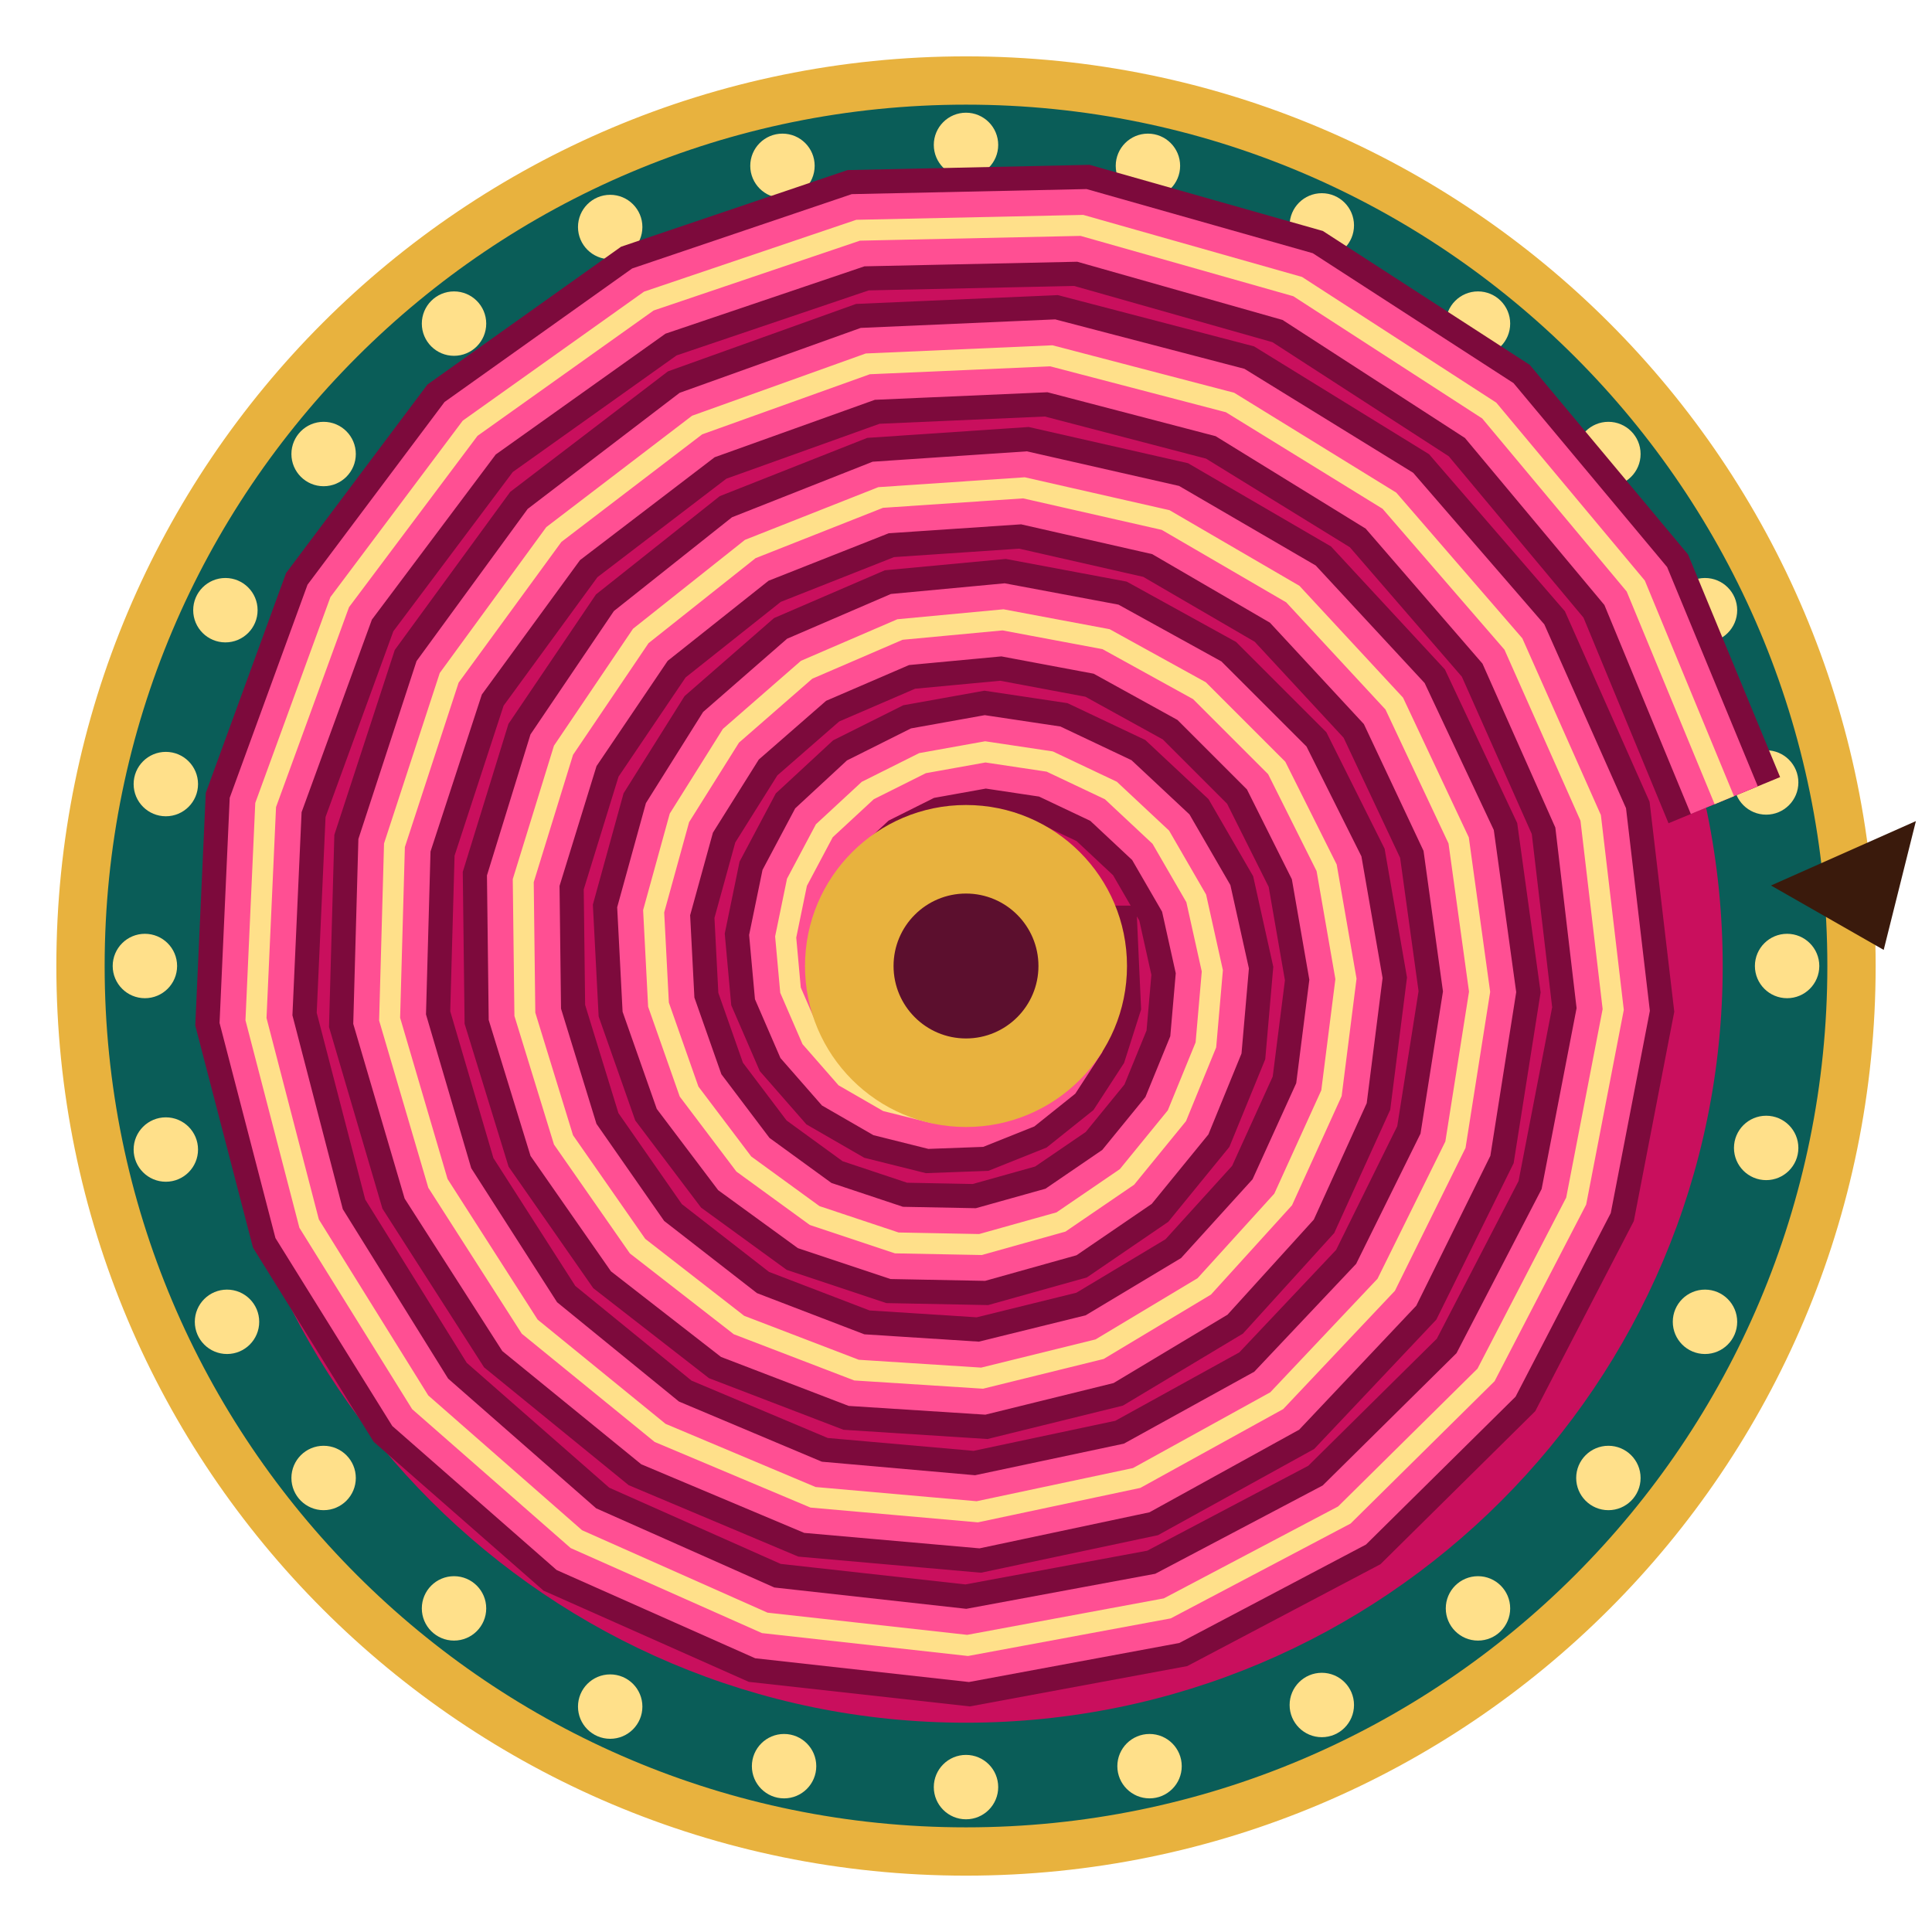
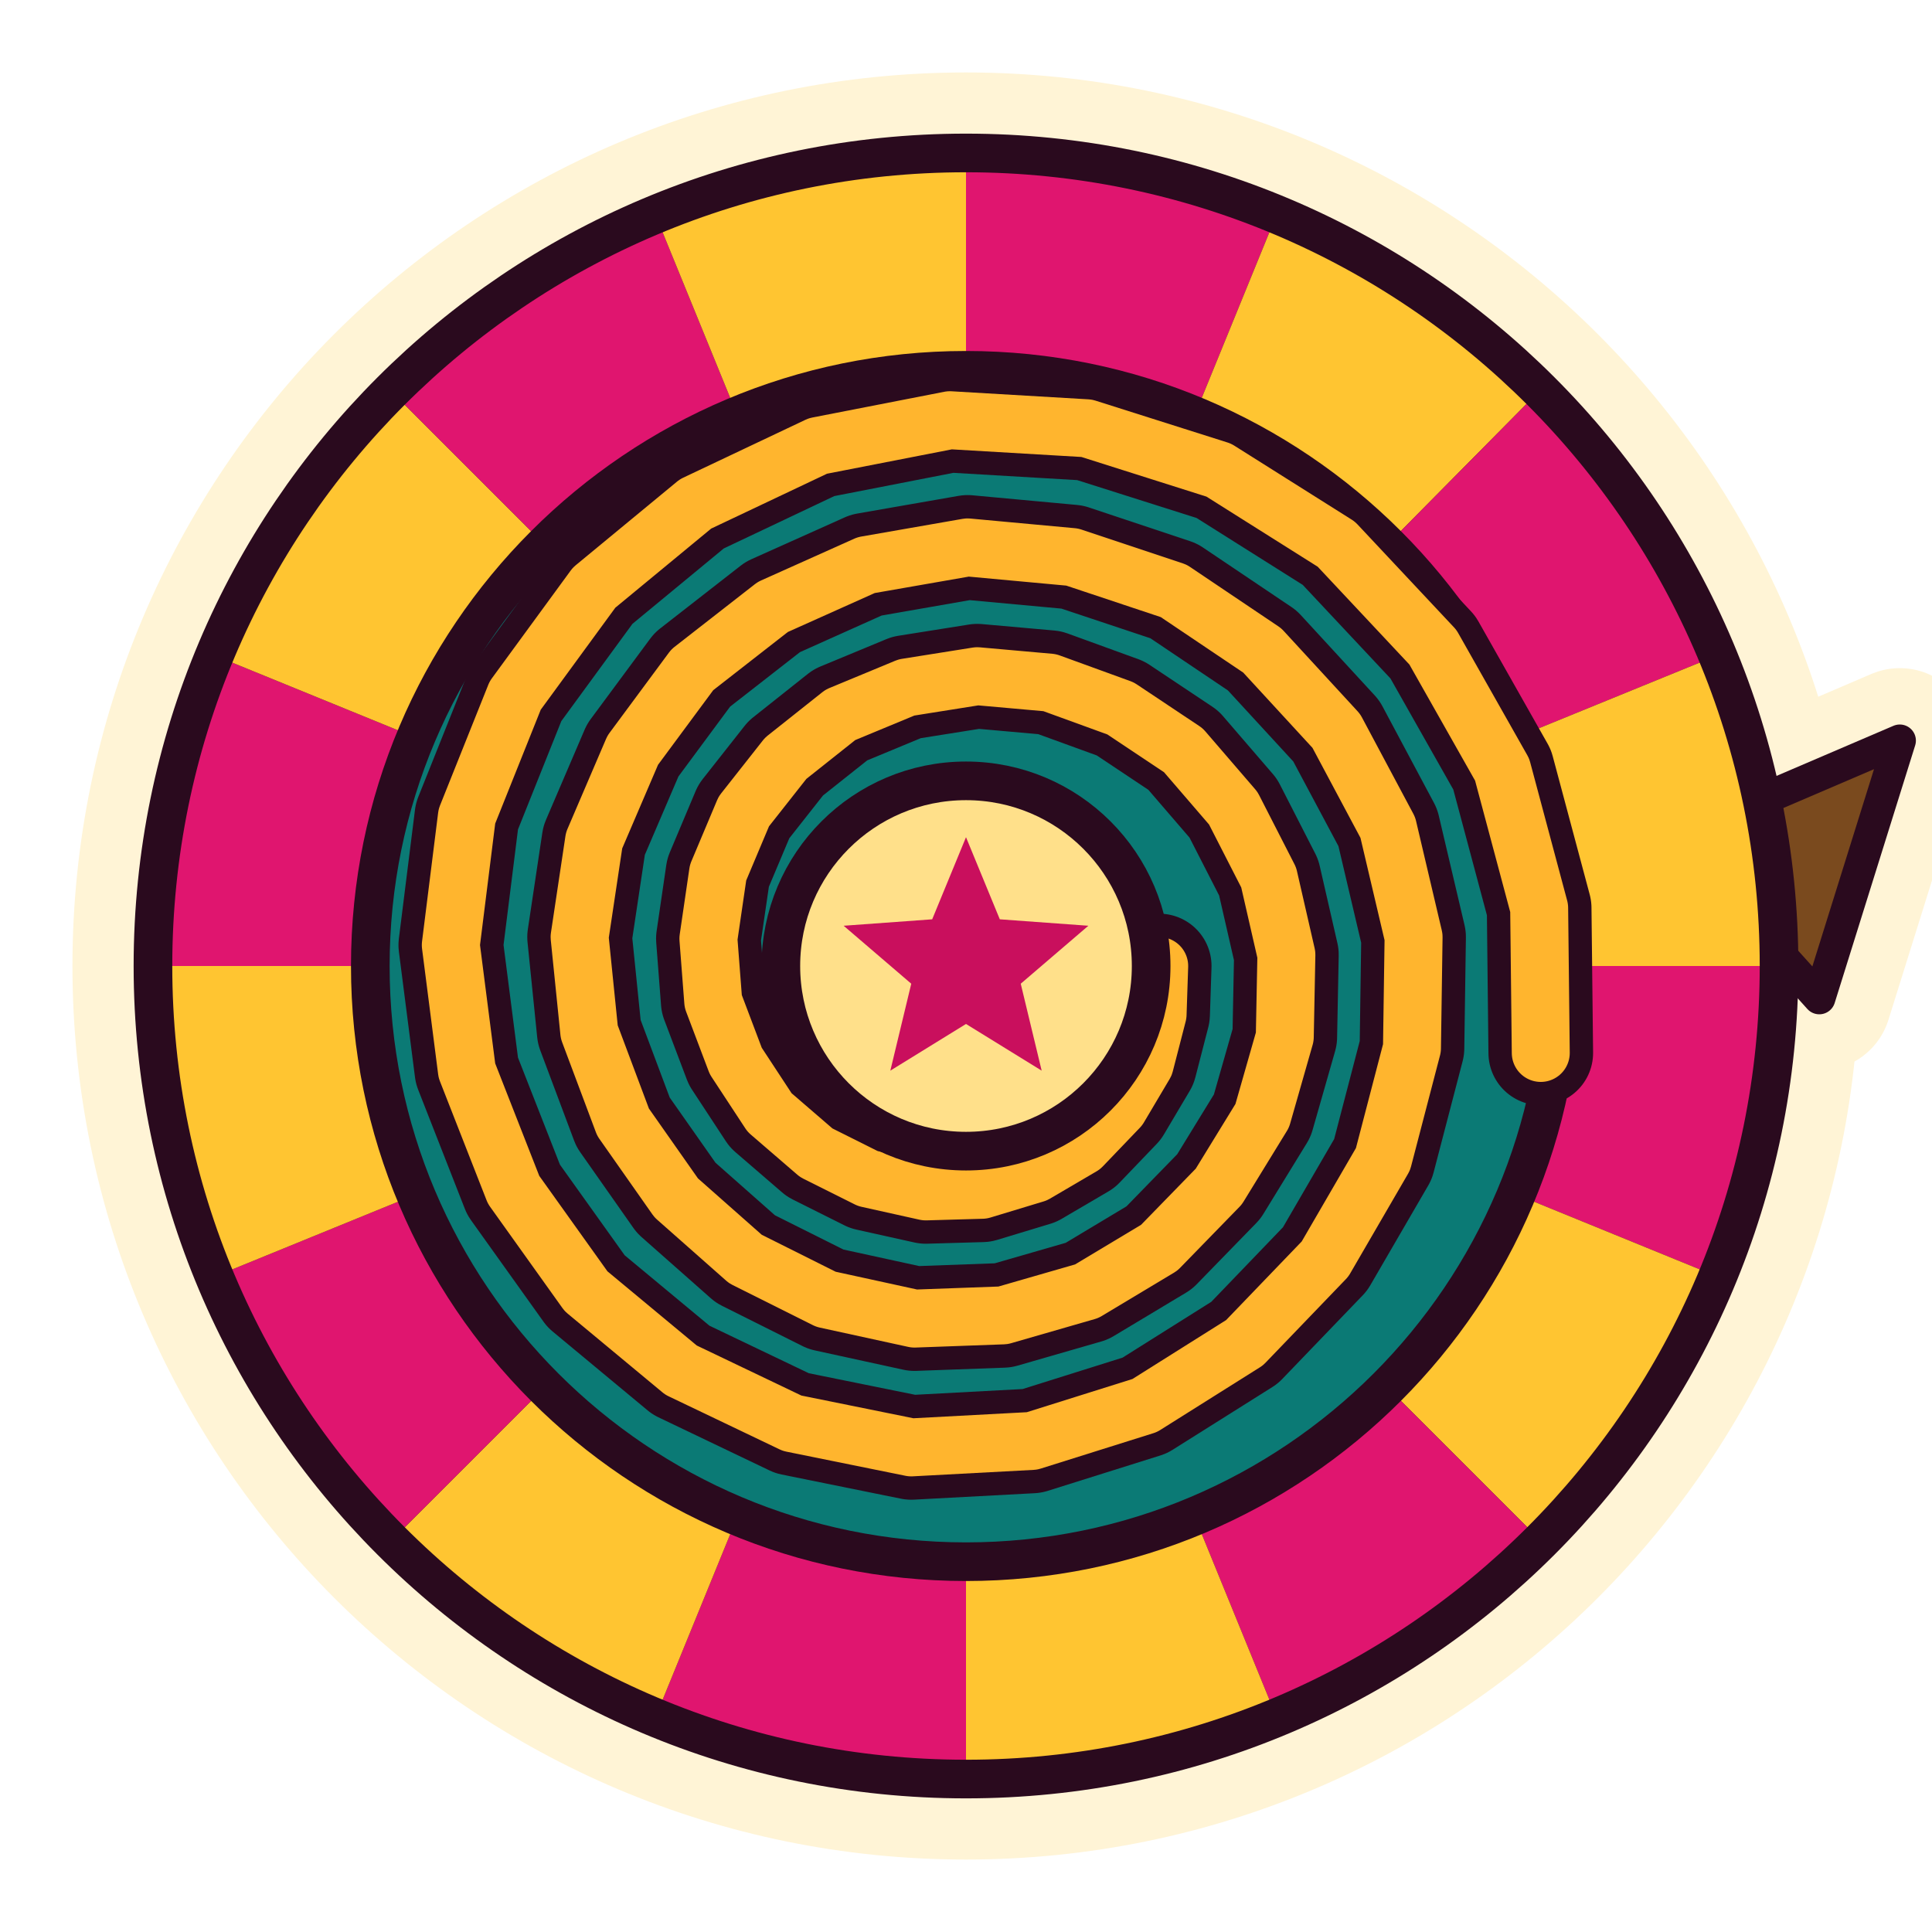
<svg xmlns="http://www.w3.org/2000/svg" width="240" height="240" viewBox="0 0 120 120">
-   <circle cx="60" cy="60" r="55" fill="#0a5d58" stroke="#e8b23e" stroke-width="3" />
-   <circle cx="111" cy="60" r="2" fill="#ffe08a" />
-   <circle cx="109.7" cy="71.3" r="2" fill="#ffe08a" />
-   <circle cx="105.9" cy="82.1" r="2" fill="#ffe08a" />
-   <circle cx="99.9" cy="91.8" r="2" fill="#ffe08a" />
-   <circle cx="91.8" cy="99.9" r="2" fill="#ffe08a" />
-   <circle cx="82.1" cy="105.9" r="2" fill="#ffe08a" />
-   <circle cx="71.4" cy="109.7" r="2" fill="#ffe08a" />
-   <circle cx="60" cy="111" r="2" fill="#ffe08a" />
-   <circle cx="48.7" cy="109.7" r="2" fill="#ffe08a" />
-   <circle cx="37.9" cy="106" r="2" fill="#ffe08a" />
-   <circle cx="28.2" cy="99.9" r="2" fill="#ffe08a" />
-   <circle cx="20.1" cy="91.8" r="2" fill="#ffe08a" />
-   <circle cx="14.1" cy="82.1" r="2" fill="#ffe08a" />
-   <circle cx="10.3" cy="71.4" r="2" fill="#ffe08a" />
-   <circle cx="9" cy="60" r="2" fill="#ffe08a" />
-   <circle cx="10.3" cy="48.7" r="2" fill="#ffe08a" />
-   <circle cx="14" cy="37.9" r="2" fill="#ffe08a" />
-   <circle cx="20.1" cy="28.2" r="2" fill="#ffe08a" />
-   <circle cx="28.2" cy="20.1" r="2" fill="#ffe08a" />
-   <circle cx="37.9" cy="14.1" r="2" fill="#ffe08a" />
-   <circle cx="48.6" cy="10.3" r="2" fill="#ffe08a" />
-   <circle cx="60" cy="9" r="2" fill="#ffe08a" />
-   <circle cx="71.3" cy="10.3" r="2" fill="#ffe08a" />
-   <circle cx="82.1" cy="14" r="2" fill="#ffe08a" />
-   <circle cx="91.8" cy="20.1" r="2" fill="#ffe08a" />
-   <circle cx="99.9" cy="28.2" r="2" fill="#ffe08a" />
-   <circle cx="105.9" cy="37.9" r="2" fill="#ffe08a" />
-   <circle cx="109.7" cy="48.6" r="2" fill="#ffe08a" />
-   <circle cx="60" cy="60" r="47" fill="#c90f5d" />
-   <path d="M60 60L67 60L67.1 62.2L66.4 64.4L65.1 66.4L63.1 68L60.6 69L57.9 69.1L55.1 68.4L52.5 66.9L50.4 64.5L49.1 61.5L48.8 58.2L49.5 54.8L51.2 51.6L53.9 49.1L57.3 47.4L61.2 46.7L65.2 47.3L69 49.1L72.1 52L74.3 55.8L75.3 60.3L74.9 64.9L73.1 69.3L70 73.1L65.9 75.9L60.9 77.3L55.7 77.2L50.6 75.5L46.2 72.3L42.8 67.8L40.9 62.4L40.6 56.6L42.2 50.8L45.4 45.7L50.1 41.6L55.9 39.1L62.3 38.5L68.7 39.7L74.5 42.9L79.3 47.7L82.4 53.9L83.6 60.8L82.7 67.9L79.7 74.5L74.8 79.9L68.3 83.8L61 85.6L53.2 85.1L45.9 82.3L39.6 77.4L35 70.8L32.6 63L32.5 54.7L35 46.6L39.8 39.5L46.6 34.1L54.7 30.9L63.6 30.3L72.4 32.3L80.3 36.9L86.6 43.7L90.6 52.2L91.9 61.6L90.4 71.1L86.1 79.8L79.3 87L70.6 91.8L60.7 93.9L50.5 93L41 89L32.9 82.4L27.2 73.5L24.2 63.3L24.5 52.5L27.9 42.1L34.4 33.2L43.3 26.4L53.9 22.6L65.3 22.1L76.4 25L86.3 31.1L94 40L98.8 50.8L100.2 62.7L97.9 74.6L92.3 85.4L83.5 94.1L72.5 99.9L60.1 102.2L47.5 100.8L35.8 95.6L26.1 87.1L19.2 76L15.9 63.3L16.5 50L21.1 37.4L29.2 26.6L40.3 18.7L53.3 14.3L67.2 14L80.6 17.8L92.5 25.5L101.6 36.4L107.1 49.7" fill="none" stroke="#7d0a3c" stroke-width="7.5" />
-   <path d="M60 60L67 60L67.1 62.2L66.4 64.4L65.1 66.4L63.1 68L60.6 69L57.9 69.1L55.1 68.4L52.5 66.9L50.4 64.5L49.1 61.5L48.8 58.2L49.5 54.8L51.2 51.6L53.9 49.1L57.3 47.4L61.2 46.7L65.2 47.3L69 49.1L72.1 52L74.3 55.8L75.3 60.3L74.9 64.9L73.1 69.3L70 73.1L65.9 75.9L60.9 77.3L55.7 77.2L50.6 75.5L46.2 72.3L42.8 67.8L40.9 62.4L40.6 56.6L42.2 50.8L45.4 45.7L50.1 41.6L55.9 39.1L62.3 38.5L68.7 39.7L74.5 42.9L79.3 47.7L82.4 53.9L83.6 60.8L82.7 67.9L79.7 74.5L74.8 79.9L68.3 83.8L61 85.6L53.2 85.1L45.9 82.3L39.6 77.4L35 70.8L32.6 63L32.5 54.7L35 46.6L39.8 39.5L46.6 34.1L54.7 30.9L63.6 30.3L72.4 32.3L80.3 36.9L86.6 43.7L90.6 52.2L91.9 61.6L90.4 71.1L86.1 79.8L79.3 87L70.6 91.8L60.7 93.9L50.5 93L41 89L32.9 82.4L27.2 73.5L24.2 63.3L24.5 52.5L27.9 42.1L34.4 33.2L43.3 26.4L53.9 22.6L65.3 22.1L76.4 25L86.3 31.1L94 40L98.8 50.8L100.2 62.7L97.9 74.6L92.3 85.4L83.5 94.1L72.5 99.9L60.1 102.2L47.5 100.8L35.8 95.6L26.1 87.1L19.2 76L15.9 63.3L16.5 50L21.1 37.4L29.2 26.6L40.3 18.7L53.3 14.3L67.2 14L80.6 17.8L92.5 25.5L101.6 36.4L107.1 49.7" fill="none" stroke="#ff4f93" stroke-width="4.5" />
-   <path d="M60 60L67 60L67.1 62.2L66.4 64.4L65.1 66.4L63.1 68L60.6 69L57.9 69.1L55.1 68.4L52.5 66.9L50.4 64.5L49.1 61.5L48.8 58.2L49.5 54.8L51.2 51.6L53.9 49.1L57.3 47.4L61.2 46.7L65.2 47.3L69 49.1L72.1 52L74.3 55.8L75.3 60.3L74.9 64.9L73.1 69.3L70 73.1L65.9 75.9L60.9 77.3L55.7 77.2L50.6 75.5L46.2 72.3L42.8 67.8L40.9 62.4L40.6 56.6L42.2 50.8L45.4 45.7L50.1 41.6L55.9 39.1L62.3 38.5L68.7 39.7L74.5 42.9L79.3 47.7L82.4 53.9L83.6 60.8L82.7 67.9L79.7 74.5L74.8 79.9L68.3 83.8L61 85.6L53.2 85.1L45.9 82.3L39.6 77.4L35 70.8L32.6 63L32.5 54.7L35 46.6L39.8 39.5L46.6 34.1L54.7 30.9L63.6 30.3L72.4 32.3L80.3 36.9L86.6 43.7L90.6 52.2L91.9 61.6L90.4 71.1L86.1 79.8L79.3 87L70.6 91.8L60.7 93.9L50.5 93L41 89L32.9 82.4L27.2 73.5L24.2 63.3L24.5 52.5L27.9 42.1L34.4 33.2L43.3 26.4L53.9 22.6L65.3 22.1L76.4 25L86.3 31.1L94 40L98.8 50.8L100.2 62.7L97.9 74.6L92.3 85.4L83.5 94.1L72.5 99.9L60.1 102.2L47.5 100.8L35.8 95.6L26.1 87.1L19.2 76L15.9 63.3L16.5 50L21.1 37.4L29.2 26.6L40.3 18.7L53.3 14.3L67.2 14L80.6 17.8L92.5 25.5L101.6 36.4L107.1 49.7" fill="none" stroke="#ffe08a" stroke-width="1.3" />
-   <circle cx="60" cy="60" r="10" fill="#e8b23e" />
-   <circle cx="60" cy="60" r="4.5" fill="#5c0f2e" />
-   <path d="M110 55l9-4-2 8z" fill="#3a1a0c" />
+   <g stroke-linejoin="round" stroke-linecap="round">
+     <g fill="#fff4d6" stroke="#fff4d6" stroke-width="9">
+       <circle cx="60" cy="60" r="51" />
+       <path d="M104 52L118 46L113 62Z" />
+     </g>
+     <path d="M104 52L118 46L113 62Z" fill="#7a4a1e" stroke="#2a0a1e" stroke-width="2" />
+     <circle cx="60" cy="60" r="51" fill="#2a0a1e" />
+     <path d="M97 60L110 60A50 50 0 0 1 106.2 79.1L94.2 74.2A37 37 0 0 0 97 60Z" fill="#e0156f" />
+     <path d="M94.2 74.2L106.2 79.1A50 50 0 0 1 95.4 95.4L86.2 86.2A37 37 0 0 0 94.2 74.2Z" fill="#ffc531" />
+     <path d="M86.2 86.2L95.4 95.4A50 50 0 0 1 79.1 106.2L74.2 94.2A37 37 0 0 0 86.2 86.2Z" fill="#e0156f" />
+     <path d="M74.2 94.2L79.1 106.2A50 50 0 0 1 60 110L60 97A37 37 0 0 0 74.2 94.2Z" fill="#ffc531" />
+     <path d="M60 97L60 110A50 50 0 0 1 40.9 106.2L45.8 94.2A37 37 0 0 0 60 97Z" fill="#e0156f" />
+     <path d="M45.8 94.2L40.9 106.2A50 50 0 0 1 24.6 95.4L33.8 86.2A37 37 0 0 0 45.8 94.2Z" fill="#ffc531" />
+     <path d="M33.8 86.2L24.6 95.4A50 50 0 0 1 13.8 79.1L25.8 74.2A37 37 0 0 0 33.8 86.2Z" fill="#e0156f" />
+     <path d="M25.8 74.2L13.8 79.1A50 50 0 0 1 10 60L23 60A37 37 0 0 0 25.8 74.2Z" fill="#ffc531" />
+     <path d="M23 60L10 60A50 50 0 0 1 13.8 40.9L25.8 45.8A37 37 0 0 0 23 60Z" fill="#e0156f" />
+     <path d="M25.8 45.8L13.8 40.9A50 50 0 0 1 24.6 24.6L33.8 33.8A37 37 0 0 0 25.8 45.8Z" fill="#ffc531" />
+     <path d="M33.8 33.8L24.6 24.6A50 50 0 0 1 40.9 13.8L45.8 25.8A37 37 0 0 0 33.8 33.8Z" fill="#e0156f" />
+     <path d="M45.8 25.8L40.9 13.8A50 50 0 0 1 60 10L60 23A37 37 0 0 0 45.8 25.8Z" fill="#ffc531" />
+     <path d="M60 23L60 10A50 50 0 0 1 79.1 13.8L74.2 25.8A37 37 0 0 0 60 23Z" fill="#e0156f" />
+     <path d="M74.2 25.8L79.1 13.8A50 50 0 0 1 95.3 24.6L86.2 33.8A37 37 0 0 0 74.2 25.8Z" fill="#ffc531" />
+     <path d="M86.2 33.8L95.3 24.6A50 50 0 0 1 106.2 40.9L94.2 45.8A37 37 0 0 0 86.2 33.8Z" fill="#e0156f" />
+     <path d="M94.2 45.8L106.2 40.9A50 50 0 0 1 110 60L97 60A37 37 0 0 0 94.2 45.8Z" fill="#ffc531" />
+     <circle cx="60" cy="60" r="50.5" fill="none" stroke="#2a0a1e" stroke-width="2.4" />
+     <circle cx="60" cy="60" r="37" fill="#0b7a75" stroke="#2a0a1e" stroke-width="2.4" />
+     <path d="M72 60L71.9 63L71.1 66.1L69.5 68.8L67.2 71.2L64.3 72.9L61 73.9L57.5 74L53.9 73.2L50.7 71.6L47.8 69.1L45.7 65.9L44.3 62.2L44 58.3L44.6 54.2L46.2 50.4L48.8 47.1L52.2 44.4L56.3 42.7L60.7 42L65.2 42.4L69.6 44L73.5 46.6L76.6 50.2L78.8 54.5L79.9 59.3L79.8 64.4L78.4 69.3L75.7 73.7L72 77.5L67.5 80.2L62.3 81.7L56.8 81.9L51.3 80.7L46.3 78.2L42 74.4L38.7 69.7L36.6 64.1L36 58.2L36.9 52.2L39.3 46.6L43 41.6L48 37.7L53.8 35.1L60.1 34L66.6 34.6L72.9 36.7L78.4 40.4L83 45.4L86.2 51.4L87.8 58.2L87.7 65.1L85.9 72L82.3 78.2L77.3 83.4L71.1 87.3L64.1 89.5L56.6 89.9L49.2 88.4L42.3 85.1L36.4 80.2L31.9 73.9L29 66.5L28 58.7L29 50.7L32 43.2L36.9 36.5L43.2 31.3L50.8 27.7L59 26.1L67.5 26.6L75.7 29.2L83 33.8L89 40.2L93.3 47.8L95.6 56.4L95.7 65.4" fill="none" stroke="#2a0a1e" stroke-width="6.5" />
+     <path d="M72 60L71.9 63L71.1 66.1L69.5 68.8L67.2 71.2L64.3 72.9L61 73.9L57.5 74L53.9 73.2L50.7 71.6L47.8 69.1L45.7 65.9L44.3 62.2L44 58.3L44.6 54.2L46.2 50.4L48.8 47.1L52.2 44.4L56.3 42.7L60.7 42L65.2 42.4L69.6 44L73.5 46.6L76.6 50.2L78.8 54.5L79.9 59.3L79.8 64.4L78.4 69.3L75.7 73.7L72 77.5L67.5 80.2L62.3 81.7L56.8 81.9L51.3 80.7L46.3 78.2L42 74.4L38.7 69.7L36.6 64.1L36 58.2L36.9 52.2L39.3 46.6L43 41.6L48 37.7L53.8 35.1L60.1 34L66.6 34.6L72.9 36.7L78.4 40.4L83 45.4L86.2 51.4L87.8 58.2L87.7 65.1L85.9 72L82.3 78.2L77.3 83.4L71.1 87.3L64.1 89.5L56.6 89.9L49.2 88.4L42.3 85.1L36.4 80.2L31.9 73.9L29 66.5L28 58.7L29 50.7L32 43.2L36.9 36.5L43.2 31.3L50.8 27.7L59 26.1L67.5 26.6L75.7 29.2L83 33.8L89 40.2L93.3 47.8L95.6 56.4L95.7 65.4" fill="none" stroke="#ffb52e" stroke-width="3.6" />
+     <circle cx="60" cy="60" r="11.5" fill="#ffe08a" stroke="#2a0a1e" stroke-width="2.4" />
+     <path d="M60 52L62.1 57.1L67.6 57.5L63.4 61.1L64.7 66.5L60 63.6L55.3 66.5L56.6 61.1L52.4 57.5L57.9 57.1Z" fill="#c90f5d" />
+   </g>
</svg>
